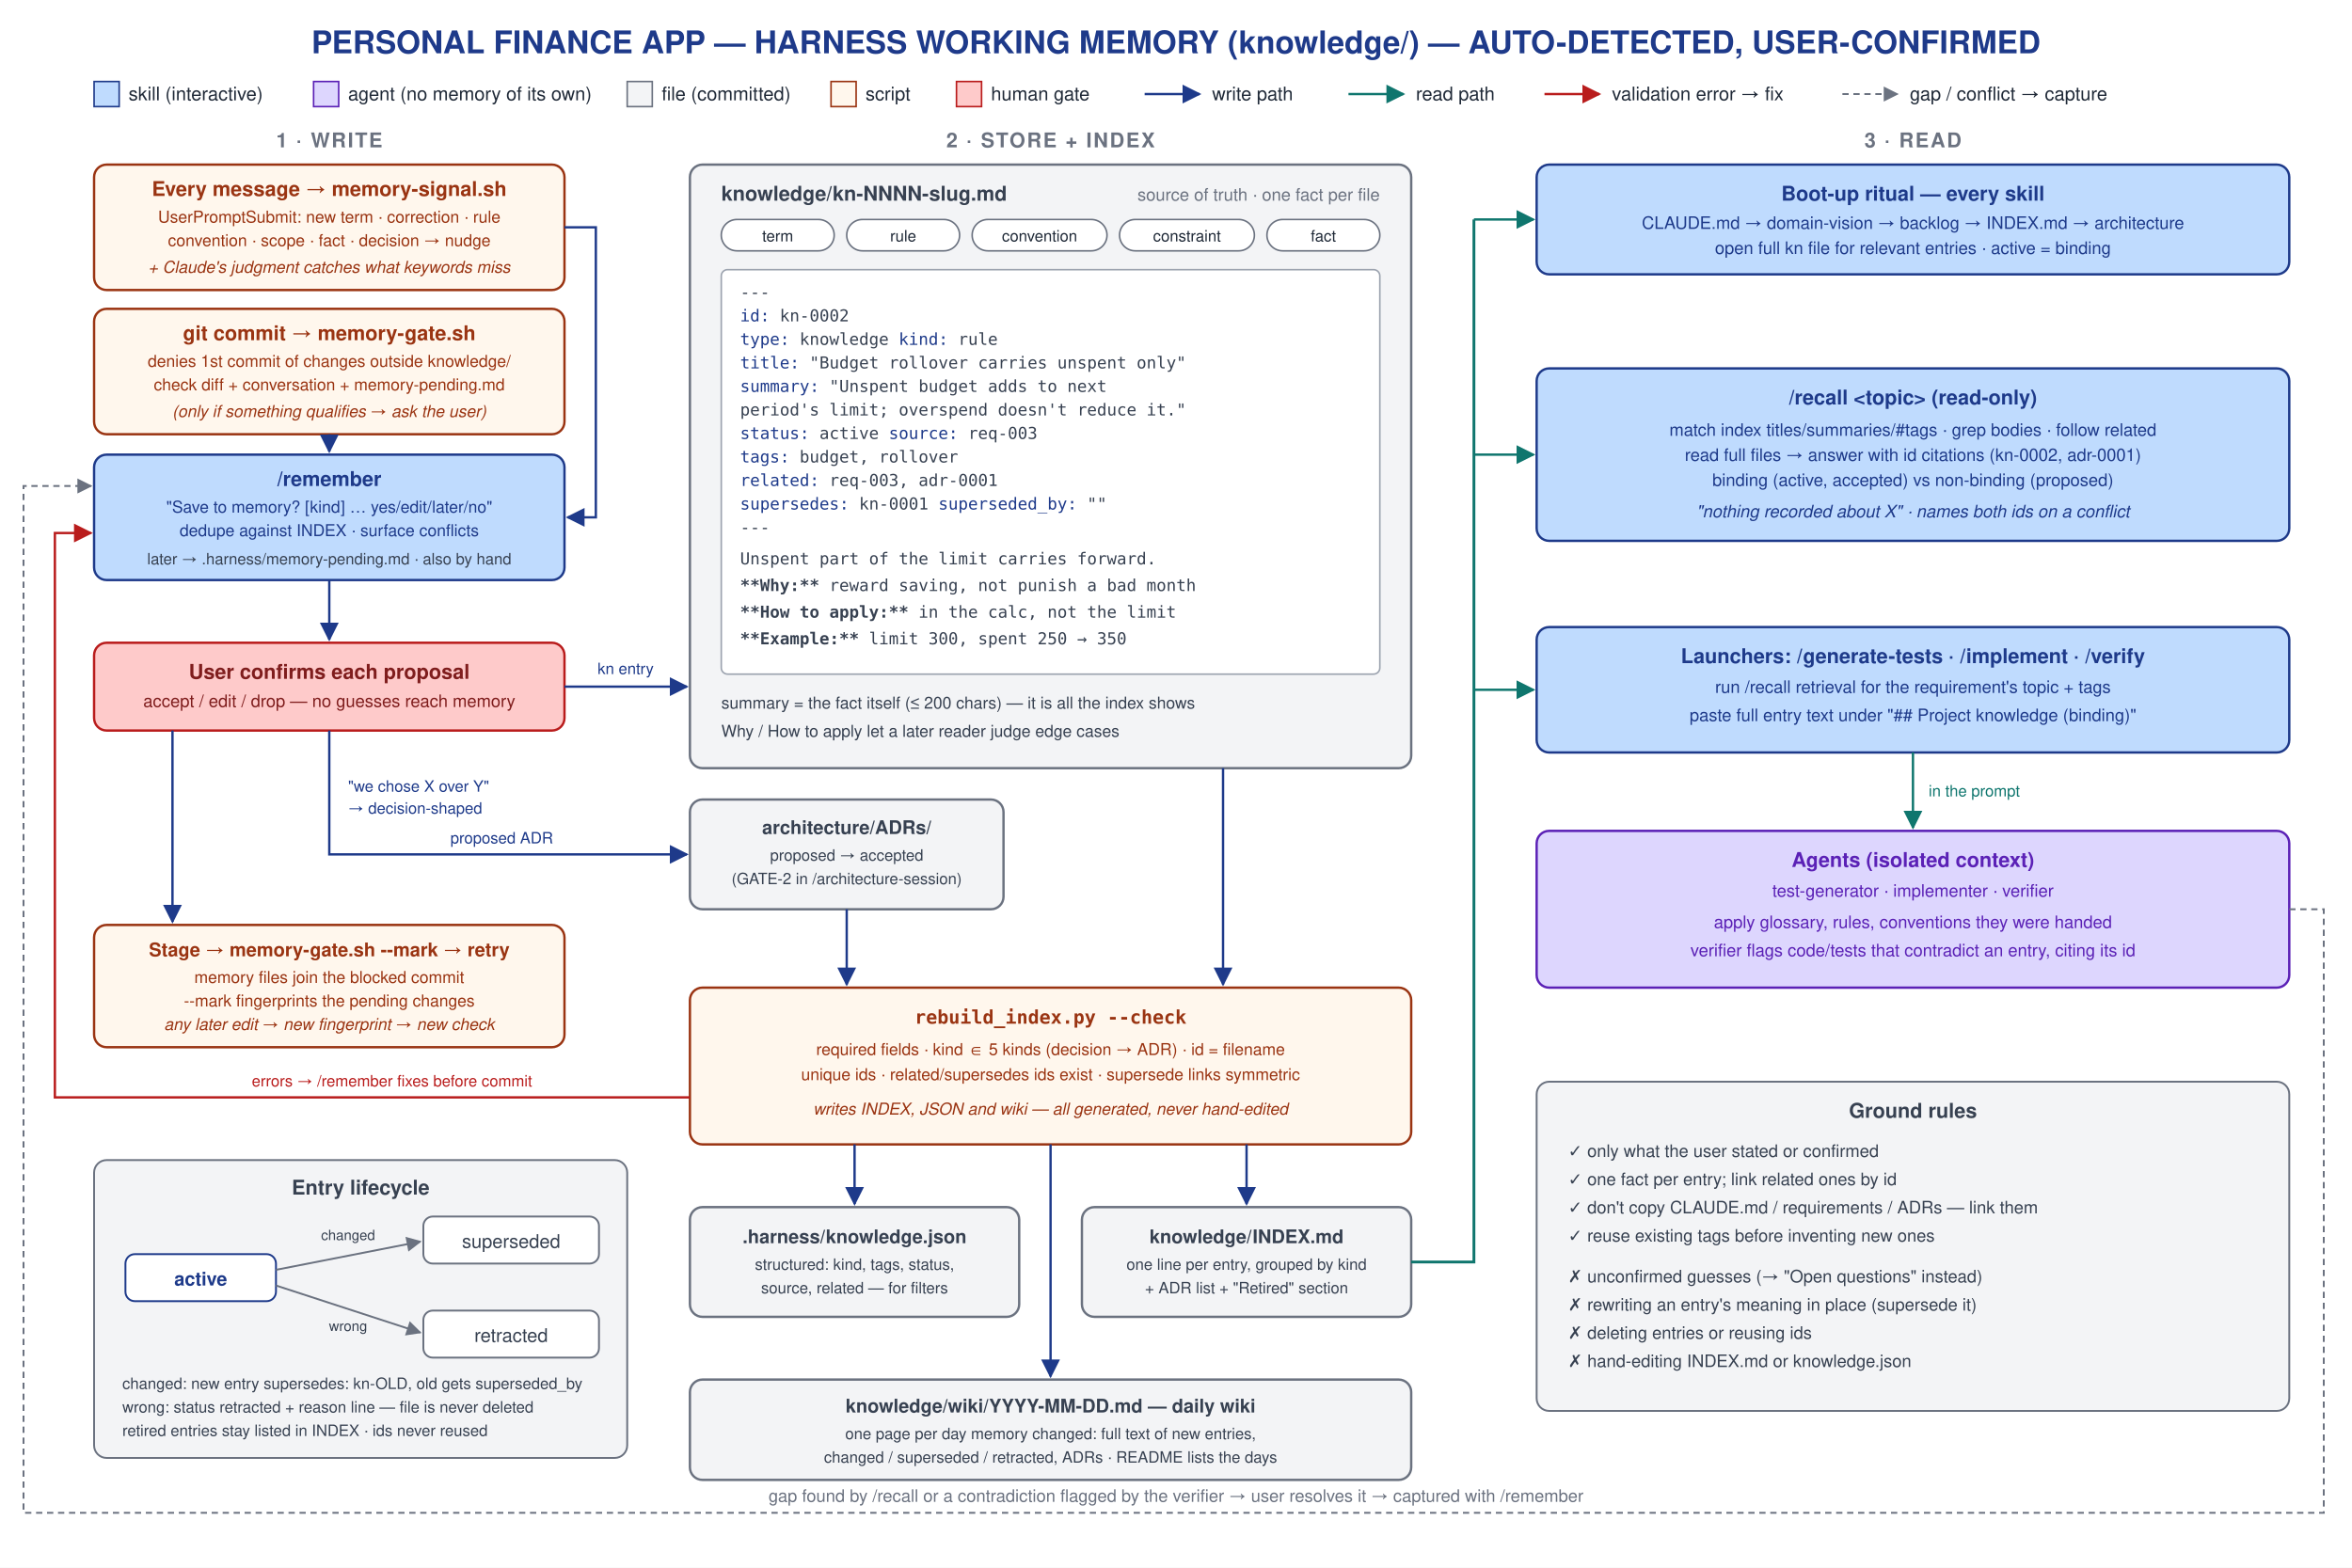
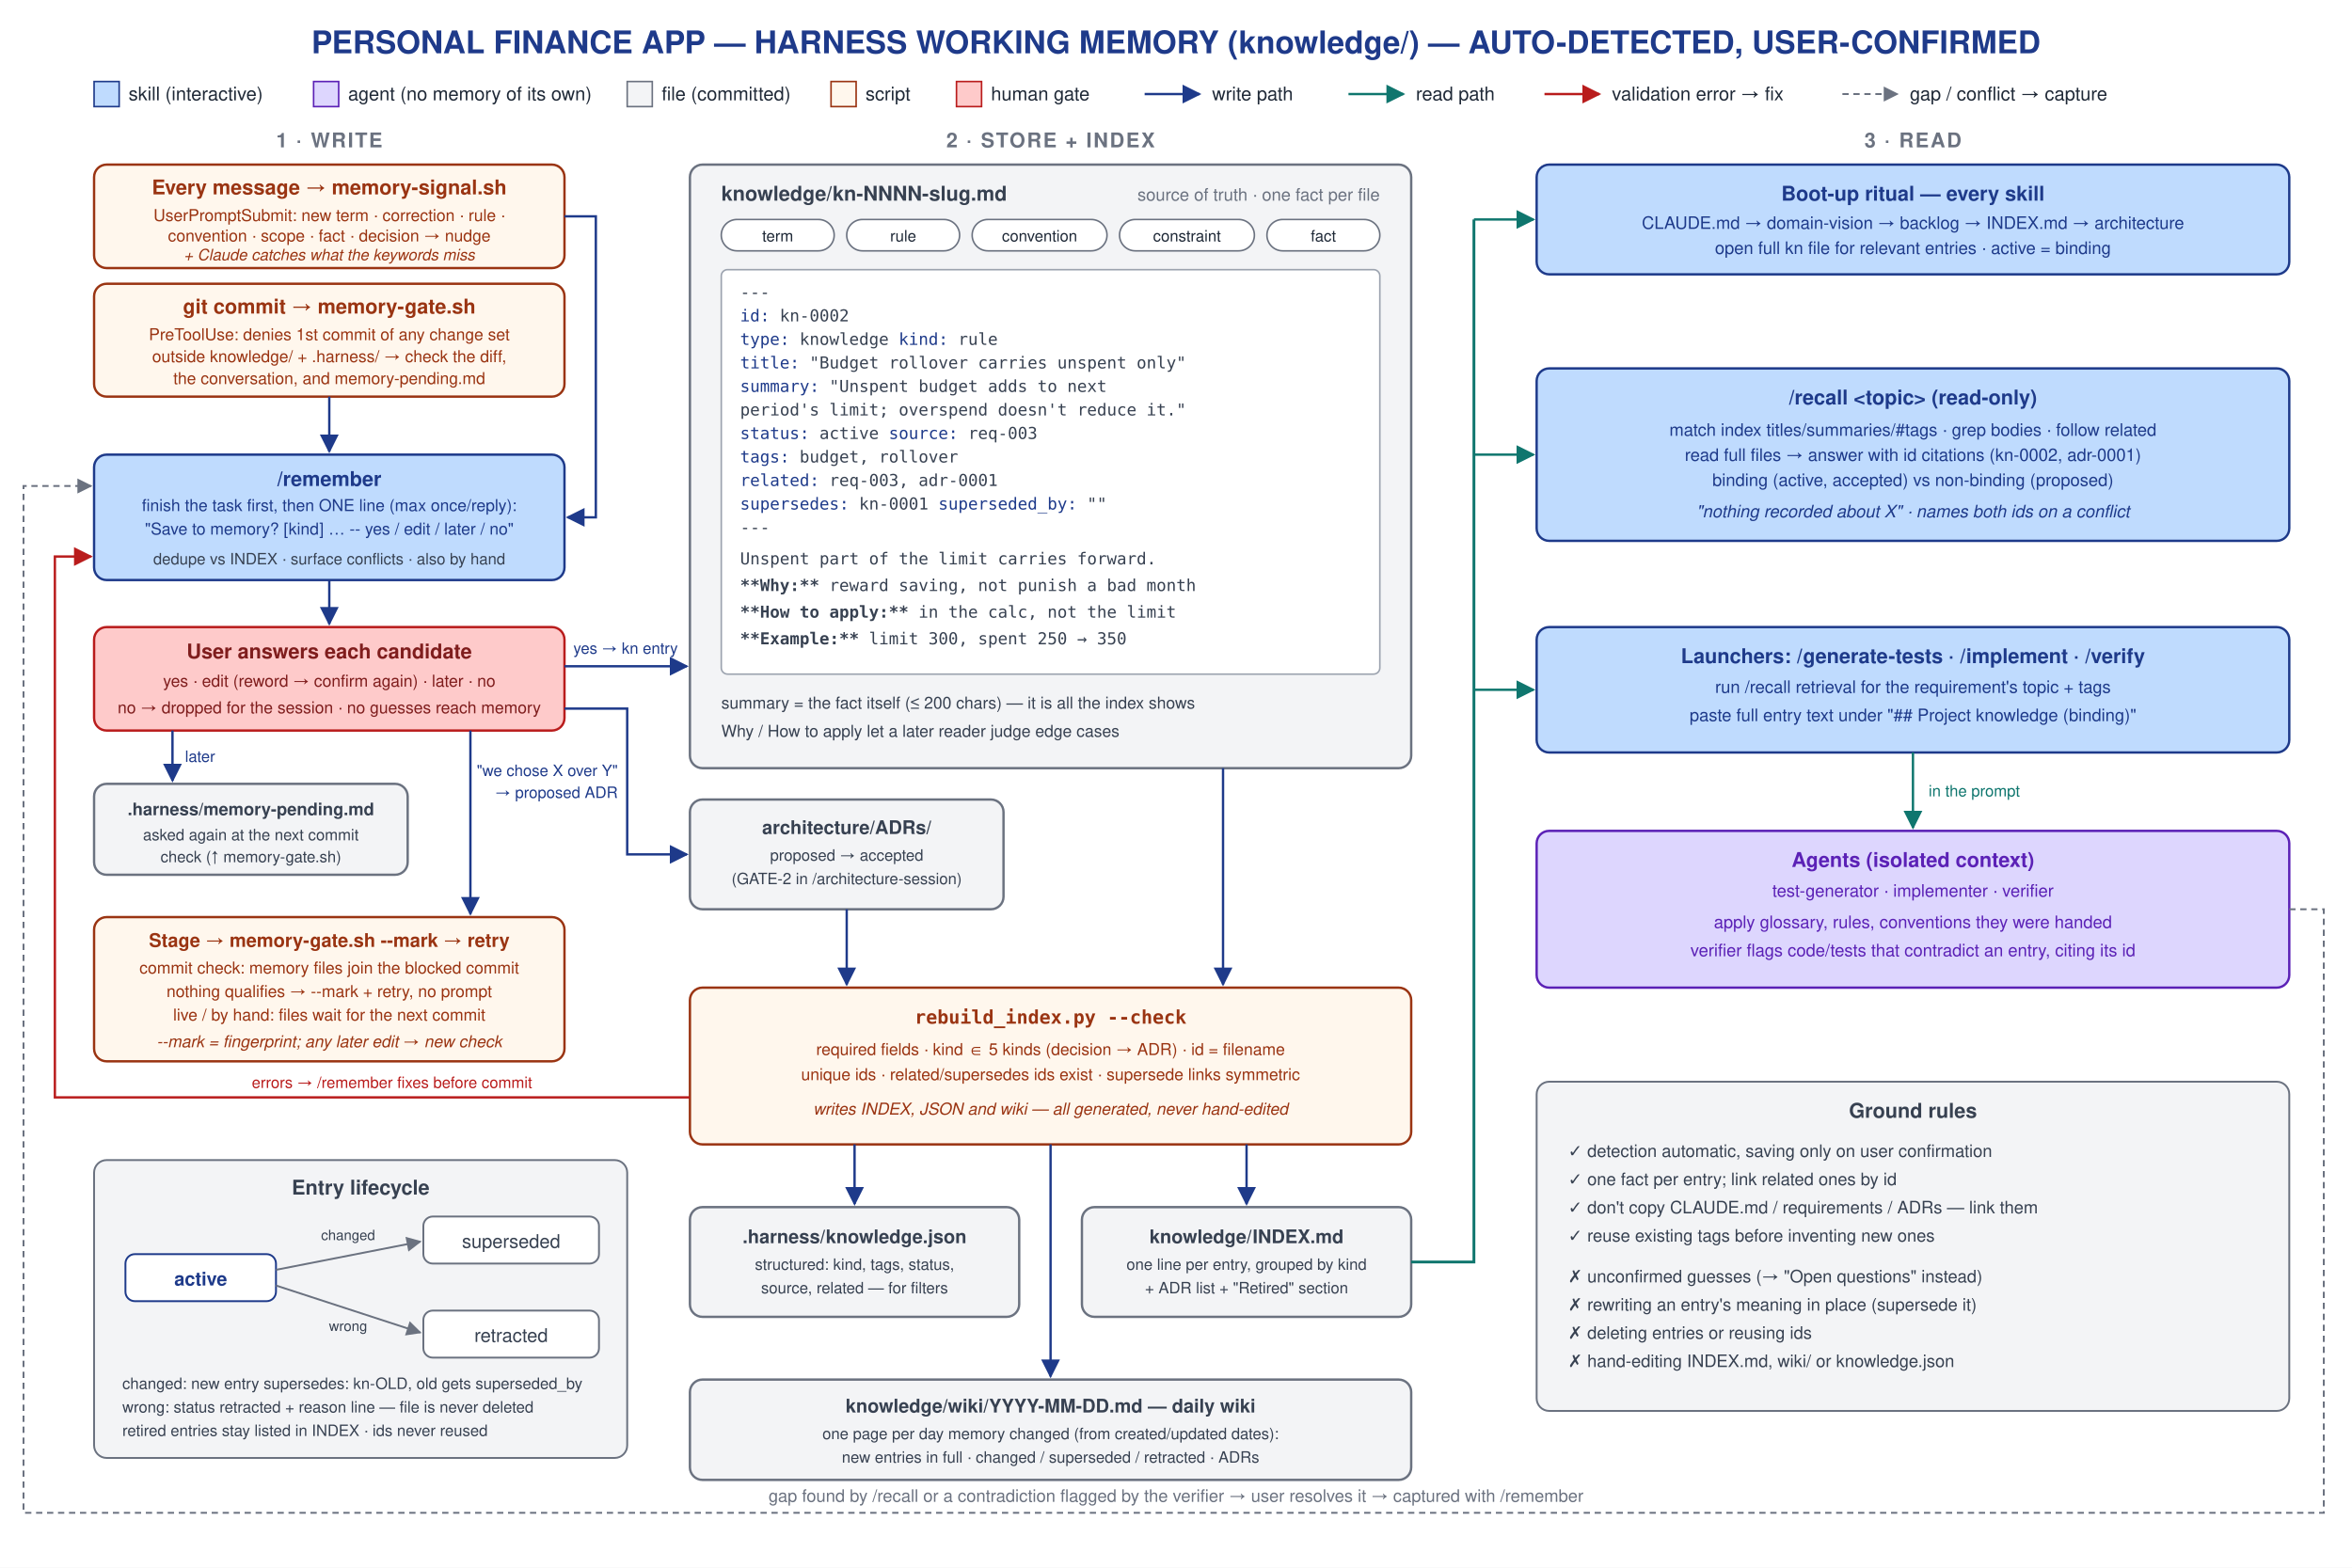
<svg xmlns="http://www.w3.org/2000/svg" viewBox="0 0 1500 1000" font-family="Helvetica, Arial, sans-serif">
  <defs>
    <marker id="arrow" viewBox="0 0 10 10" refX="9" refY="5" markerWidth="8" markerHeight="8" orient="auto-start-reverse">
      <path d="M0,0 L10,5 L0,10 z" fill="#1e3a8a" />
    </marker>
    <marker id="arrowTeal" viewBox="0 0 10 10" refX="9" refY="5" markerWidth="8" markerHeight="8" orient="auto-start-reverse">
      <path d="M0,0 L10,5 L0,10 z" fill="#0f766e" />
    </marker>
    <marker id="arrowRed" viewBox="0 0 10 10" refX="9" refY="5" markerWidth="8" markerHeight="8" orient="auto-start-reverse">
      <path d="M0,0 L10,5 L0,10 z" fill="#b91c1c" />
    </marker>
    <marker id="arrowGray" viewBox="0 0 10 10" refX="9" refY="5" markerWidth="8" markerHeight="8" orient="auto-start-reverse">
      <path d="M0,0 L10,5 L0,10 z" fill="#6b7280" />
    </marker>
  </defs>
  <rect width="1500" height="1000" fill="#ffffff" />
  <text x="750" y="34" text-anchor="middle" font-size="20" font-weight="bold" fill="#1e3a8a">PERSONAL FINANCE APP — HARNESS WORKING MEMORY (knowledge/) — AUTO-DETECTED, USER-CONFIRMED</text>
  <g font-size="12" fill="#1f2937">
    <rect x="60" y="52" width="16" height="16" fill="#bfdbfe" stroke="#1e3a8a" />
    <text x="82" y="64">skill (interactive)</text>
    <rect x="200" y="52" width="16" height="16" fill="#ddd6fe" stroke="#5b21b6" />
    <text x="222" y="64">agent (no memory of its own)</text>
    <rect x="400" y="52" width="16" height="16" fill="#f3f4f6" stroke="#6b7280" />
    <text x="422" y="64">file (committed)</text>
    <rect x="530" y="52" width="16" height="16" fill="#fff7ed" stroke="#9a3412" />
    <text x="552" y="64">script</text>
    <rect x="610" y="52" width="16" height="16" fill="#fecaca" stroke="#b91c1c" />
    <text x="632" y="64">human gate</text>
    <line x1="730" y1="60" x2="765" y2="60" stroke="#1e3a8a" stroke-width="1.5" marker-end="url(#arrow)" />
    <text x="773" y="64">write path</text>
    <line x1="860" y1="60" x2="895" y2="60" stroke="#0f766e" stroke-width="1.5" marker-end="url(#arrowTeal)" />
    <text x="903" y="64">read path</text>
    <line x1="985" y1="60" x2="1020" y2="60" stroke="#b91c1c" stroke-width="1.5" marker-end="url(#arrowRed)" />
    <text x="1028" y="64">validation error → fix</text>
    <line x1="1175" y1="60" x2="1210" y2="60" stroke="#6b7280" stroke-width="1.2" stroke-dasharray="4,3" marker-end="url(#arrowGray)" />
    <text x="1218" y="64">gap / conflict → capture</text>
  </g>
  <g font-size="13" font-weight="bold" fill="#6b7280" letter-spacing="1">
    <text x="210" y="94" text-anchor="middle">1 · WRITE</text>
    <text x="670" y="94" text-anchor="middle">2 · STORE + INDEX</text>
    <text x="1220" y="94" text-anchor="middle">3 · READ</text>
  </g>
-   <rect x="60" y="105" width="300" height="80" rx="8" fill="#fff7ed" stroke="#9a3412" stroke-width="1.5" />
-   <text x="210" y="125" text-anchor="middle" font-size="13" font-weight="bold" fill="#9a3412">Every message → memory-signal.sh</text>
-   <g font-size="10.5" fill="#9a3412" text-anchor="middle">
-     <text x="210" y="142">UserPromptSubmit: new term · correction · rule</text>
-     <text x="210" y="157">convention · scope · fact · decision → nudge</text>
-     <text x="210" y="174" font-style="italic">+ Claude's judgment catches what keywords miss</text>
-   </g>
-   <rect x="60" y="197" width="300" height="80" rx="8" fill="#fff7ed" stroke="#9a3412" stroke-width="1.5" />
-   <text x="210" y="217" text-anchor="middle" font-size="13" font-weight="bold" fill="#9a3412">git commit → memory-gate.sh</text>
-   <g font-size="10.5" fill="#9a3412" text-anchor="middle">
-     <text x="210" y="234">denies 1st commit of changes outside knowledge/</text>
-     <text x="210" y="249">check diff + conversation + memory-pending.md</text>
-     <text x="210" y="266" font-style="italic">(only if something qualifies → ask the user)</text>
-   </g>
-   <path d="M360,145 L380,145 L380,330 L362,330" fill="none" stroke="#1e3a8a" stroke-width="1.5" marker-end="url(#arrow)" />
-   <line x1="210" y1="277" x2="210" y2="288" stroke="#1e3a8a" stroke-width="1.5" marker-end="url(#arrow)" />
+   <rect x="60" y="105" width="300" height="66" rx="8" fill="#fff7ed" stroke="#9a3412" stroke-width="1.5" />
+   <text x="210" y="124" text-anchor="middle" font-size="13" font-weight="bold" fill="#9a3412">Every message → memory-signal.sh</text>
+   <g font-size="10.5" fill="#9a3412" text-anchor="middle">
+     <text x="210" y="141">UserPromptSubmit: new term · correction · rule ·</text>
+     <text x="210" y="154">convention · scope · fact · decision → nudge</text>
+     <text x="210" y="166" font-style="italic" font-size="10">+ Claude catches what the keywords miss</text>
+   </g>
+   <rect x="60" y="181" width="300" height="72" rx="8" fill="#fff7ed" stroke="#9a3412" stroke-width="1.5" />
+   <text x="210" y="200" text-anchor="middle" font-size="13" font-weight="bold" fill="#9a3412">git commit → memory-gate.sh</text>
+   <g font-size="10.5" fill="#9a3412" text-anchor="middle">
+     <text x="210" y="217">PreToolUse: denies 1st commit of any change set</text>
+     <text x="210" y="231">outside knowledge/ + .harness/ → check the diff,</text>
+     <text x="210" y="245">the conversation, and memory-pending.md</text>
+   </g>
+   <path d="M360,138 L380,138 L380,330 L362,330" fill="none" stroke="#1e3a8a" stroke-width="1.5" marker-end="url(#arrow)" />
+   <line x1="210" y1="253" x2="210" y2="288" stroke="#1e3a8a" stroke-width="1.5" marker-end="url(#arrow)" />
  <rect x="60" y="290" width="300" height="80" rx="8" fill="#bfdbfe" stroke="#1e3a8a" stroke-width="1.5" />
  <text x="210" y="310" text-anchor="middle" font-size="13" font-weight="bold" fill="#1e3a8a">/remember</text>
-   <text x="210" y="327" text-anchor="middle" font-size="10.5" fill="#1e3a8a">"Save to memory? [kind] … yes/edit/later/no"</text>
-   <text x="210" y="342" text-anchor="middle" font-size="10.5" fill="#1e3a8a">dedupe against INDEX · surface conflicts</text>
-   <text x="210" y="360" text-anchor="middle" font-size="10" fill="#374151">later → .harness/memory-pending.md · also by hand</text>
-   <line x1="210" y1="370" x2="210" y2="408" stroke="#1e3a8a" stroke-width="1.5" marker-end="url(#arrow)" />
-   <rect x="60" y="410" width="300" height="56" rx="8" fill="#fecaca" stroke="#b91c1c" stroke-width="1.5" />
-   <text x="210" y="433" text-anchor="middle" font-size="13" font-weight="bold" fill="#7f1d1d">User confirms each proposal</text>
-   <text x="210" y="451" text-anchor="middle" font-size="11" fill="#7f1d1d">accept / edit / drop — no guesses reach memory</text>
-   <line x1="360" y1="438" x2="438" y2="438" stroke="#1e3a8a" stroke-width="1.5" marker-end="url(#arrow)" />
-   <text x="399" y="430" text-anchor="middle" font-size="10" fill="#1e3a8a">kn entry</text>
-   <path d="M210,466 L210,545 L438,545" fill="none" stroke="#1e3a8a" stroke-width="1.5" marker-end="url(#arrow)" />
-   <text x="222" y="505" font-size="10" fill="#1e3a8a">"we chose X over Y"</text>
-   <text x="222" y="519" font-size="10" fill="#1e3a8a">→ decision-shaped</text>
-   <text x="320" y="538" text-anchor="middle" font-size="10" fill="#1e3a8a">proposed ADR</text>
-   <line x1="110" y1="466" x2="110" y2="588" stroke="#1e3a8a" stroke-width="1.5" marker-end="url(#arrow)" />
-   <rect x="60" y="590" width="300" height="78" rx="8" fill="#fff7ed" stroke="#9a3412" stroke-width="1.5" />
-   <text x="210" y="610" text-anchor="middle" font-size="12" font-weight="bold" fill="#9a3412">Stage → memory-gate.sh --mark → retry</text>
-   <g font-size="10.5" fill="#9a3412" text-anchor="middle">
-     <text x="210" y="627">memory files join the blocked commit</text>
-     <text x="210" y="642">--mark fingerprints the pending changes</text>
-     <text x="210" y="657" font-style="italic">any later edit → new fingerprint → new check</text>
+   <text x="210" y="326" text-anchor="middle" font-size="10.5" fill="#1e3a8a">finish the task first, then ONE line (max once/reply):</text>
+   <text x="210" y="341" text-anchor="middle" font-size="10.5" fill="#1e3a8a">"Save to memory? [kind] … -- yes / edit / later / no"</text>
+   <text x="210" y="360" text-anchor="middle" font-size="10" fill="#374151">dedupe vs INDEX · surface conflicts · also by hand</text>
+   <line x1="210" y1="370" x2="210" y2="398" stroke="#1e3a8a" stroke-width="1.5" marker-end="url(#arrow)" />
+   <rect x="60" y="400" width="300" height="66" rx="8" fill="#fecaca" stroke="#b91c1c" stroke-width="1.5" />
+   <text x="210" y="420" text-anchor="middle" font-size="13" font-weight="bold" fill="#7f1d1d">User answers each candidate</text>
+   <text x="210" y="438" text-anchor="middle" font-size="10.5" fill="#7f1d1d">yes · edit (reword → confirm again) · later · no</text>
+   <text x="210" y="455" text-anchor="middle" font-size="10.5" fill="#7f1d1d">no → dropped for the session · no guesses reach memory</text>
+   <line x1="360" y1="425" x2="438" y2="425" stroke="#1e3a8a" stroke-width="1.5" marker-end="url(#arrow)" />
+   <text x="399" y="417" text-anchor="middle" font-size="10" fill="#1e3a8a">yes → kn entry</text>
+   <path d="M360,452 L400,452 L400,545 L438,545" fill="none" stroke="#1e3a8a" stroke-width="1.5" marker-end="url(#arrow)" />
+   <text x="394" y="495" text-anchor="end" font-size="10" fill="#1e3a8a">"we chose X over Y"</text>
+   <text x="394" y="509" text-anchor="end" font-size="10" fill="#1e3a8a">→ proposed ADR</text>
+   <line x1="110" y1="466" x2="110" y2="498" stroke="#1e3a8a" stroke-width="1.5" marker-end="url(#arrow)" />
+   <text x="118" y="486" font-size="10" fill="#1e3a8a">later</text>
+   <rect x="60" y="500" width="200" height="58" rx="8" fill="#f3f4f6" stroke="#6b7280" stroke-width="1.5" />
+   <text x="160" y="520" text-anchor="middle" font-size="11" font-weight="bold" fill="#374151">.harness/memory-pending.md</text>
+   <text x="160" y="536" text-anchor="middle" font-size="10" fill="#374151">asked again at the next commit</text>
+   <text x="160" y="550" text-anchor="middle" font-size="10" fill="#374151">check (↑ memory-gate.sh)</text>
+   <line x1="300" y1="466" x2="300" y2="583" stroke="#1e3a8a" stroke-width="1.5" marker-end="url(#arrow)" />
+   <rect x="60" y="585" width="300" height="92" rx="8" fill="#fff7ed" stroke="#9a3412" stroke-width="1.5" />
+   <text x="210" y="604" text-anchor="middle" font-size="12" font-weight="bold" fill="#9a3412">Stage → memory-gate.sh --mark → retry</text>
+   <g font-size="10.5" fill="#9a3412" text-anchor="middle">
+     <text x="210" y="621">commit check: memory files join the blocked commit</text>
+     <text x="210" y="636">nothing qualifies → --mark + retry, no prompt</text>
+     <text x="210" y="651">live / by hand: files wait for the next commit</text>
+     <text x="210" y="668" font-style="italic">--mark = fingerprint; any later edit → new check</text>
  </g>
  <rect x="60" y="740" width="340" height="190" rx="8" fill="#f3f4f6" stroke="#6b7280" stroke-width="1.2" />
  <text x="230" y="762" text-anchor="middle" font-size="13" font-weight="bold" fill="#374151">Entry lifecycle</text>
  <rect x="80" y="800" width="96" height="30" rx="6" fill="#ffffff" stroke="#1e3a8a" stroke-width="1.2" />
  <text x="128" y="820" text-anchor="middle" font-size="12" font-weight="bold" fill="#1e3a8a">active</text>
  <rect x="270" y="776" width="112" height="30" rx="6" fill="#ffffff" stroke="#6b7280" stroke-width="1.2" />
  <text x="326" y="796" text-anchor="middle" font-size="12" fill="#374151">superseded</text>
  <rect x="270" y="836" width="112" height="30" rx="6" fill="#ffffff" stroke="#6b7280" stroke-width="1.2" />
  <text x="326" y="856" text-anchor="middle" font-size="12" fill="#374151">retracted</text>
  <line x1="176" y1="810" x2="268" y2="792" stroke="#6b7280" stroke-width="1.2" marker-end="url(#arrowGray)" />
  <line x1="176" y1="820" x2="268" y2="850" stroke="#6b7280" stroke-width="1.2" marker-end="url(#arrowGray)" />
  <text x="222" y="791" text-anchor="middle" font-size="9" fill="#374151">changed</text>
  <text x="222" y="849" text-anchor="middle" font-size="9" fill="#374151">wrong</text>
  <g font-size="10" fill="#374151">
    <text x="78" y="886">changed: new entry supersedes: kn-OLD, old gets superseded_by</text>
    <text x="78" y="901">wrong: status retracted + reason line — file is never deleted</text>
    <text x="78" y="916">retired entries stay listed in INDEX · ids never reused</text>
  </g>
  <rect x="440" y="105" width="460" height="385" rx="8" fill="#f3f4f6" stroke="#6b7280" stroke-width="1.5" />
  <text x="460" y="128" font-size="13" font-weight="bold" fill="#374151">knowledge/kn-NNNN-slug.md</text>
  <text x="880" y="128" text-anchor="end" font-size="11" fill="#6b7280">source of truth · one fact per file</text>
  <g font-size="10" text-anchor="middle" fill="#1f2937">
    <rect x="460" y="140" width="72" height="20" rx="10" fill="#ffffff" stroke="#6b7280" />
    <text x="496" y="154">term</text>
    <rect x="540" y="140" width="72" height="20" rx="10" fill="#ffffff" stroke="#6b7280" />
    <text x="576" y="154">rule</text>
    <rect x="620" y="140" width="86" height="20" rx="10" fill="#ffffff" stroke="#6b7280" />
    <text x="663" y="154">convention</text>
    <rect x="714" y="140" width="86" height="20" rx="10" fill="#ffffff" stroke="#6b7280" />
    <text x="757" y="154">constraint</text>
    <rect x="808" y="140" width="72" height="20" rx="10" fill="#ffffff" stroke="#6b7280" />
    <text x="844" y="154">fact</text>
  </g>
  <rect x="460" y="172" width="420" height="258" rx="4" fill="#ffffff" stroke="#9ca3af" />
  <g font-family="Menlo, Consolas, monospace" font-size="10.5" fill="#374151">
    <text x="472" y="190">---</text>
    <text x="472" y="205">
      <tspan fill="#1e3a8a">id:</tspan> kn-0002</text>
    <text x="472" y="220">
      <tspan fill="#1e3a8a">type:</tspan> knowledge   <tspan fill="#1e3a8a">kind:</tspan> rule</text>
    <text x="472" y="235">
      <tspan fill="#1e3a8a">title:</tspan> "Budget rollover carries unspent only"</text>
    <text x="472" y="250">
      <tspan fill="#1e3a8a">summary:</tspan> "Unspent budget adds to next</text>
    <text x="472" y="265">  period's limit; overspend doesn't reduce it."</text>
    <text x="472" y="280">
      <tspan fill="#1e3a8a">status:</tspan> active   <tspan fill="#1e3a8a">source:</tspan> req-003</text>
    <text x="472" y="295">
      <tspan fill="#1e3a8a">tags:</tspan> budget, rollover</text>
    <text x="472" y="310">
      <tspan fill="#1e3a8a">related:</tspan> req-003, adr-0001</text>
    <text x="472" y="325">
      <tspan fill="#1e3a8a">supersedes:</tspan> kn-0001   <tspan fill="#1e3a8a">superseded_by:</tspan> ""</text>
    <text x="472" y="340">---</text>
    <text x="472" y="360">Unspent part of the limit carries forward.</text>
    <text x="472" y="377">
      <tspan font-weight="bold">**Why:**</tspan> reward saving, not punish a bad month</text>
    <text x="472" y="394">
      <tspan font-weight="bold">**How to apply:**</tspan> in the calc, not the limit</text>
    <text x="472" y="411">
      <tspan font-weight="bold">**Example:**</tspan> limit 300, spent 250 → 350</text>
  </g>
  <g font-size="10.5" fill="#374151">
    <text x="460" y="452">summary = the fact itself (≤ 200 chars) — it is all the index shows</text>
    <text x="460" y="470">Why / How to apply let a later reader judge edge cases</text>
  </g>
  <rect x="440" y="510" width="200" height="70" rx="8" fill="#f3f4f6" stroke="#6b7280" stroke-width="1.5" />
  <text x="540" y="532" text-anchor="middle" font-size="12" font-weight="bold" fill="#374151">architecture/ADRs/</text>
  <text x="540" y="549" text-anchor="middle" font-size="10" fill="#374151">proposed → accepted</text>
  <text x="540" y="564" text-anchor="middle" font-size="10" fill="#374151">(GATE-2 in /architecture-session)</text>
  <line x1="540" y1="580" x2="540" y2="628" stroke="#1e3a8a" stroke-width="1.5" marker-end="url(#arrow)" />
  <line x1="780" y1="490" x2="780" y2="628" stroke="#1e3a8a" stroke-width="1.5" marker-end="url(#arrow)" />
  <rect x="440" y="630" width="460" height="100" rx="8" fill="#fff7ed" stroke="#9a3412" stroke-width="1.5" />
  <text x="670" y="653" text-anchor="middle" font-family="Menlo, Consolas, monospace" font-size="12" font-weight="bold" fill="#9a3412">rebuild_index.py --check</text>
  <g font-size="10.5" fill="#9a3412" text-anchor="middle">
    <text x="670" y="673">required fields · kind ∈ 5 kinds (decision → ADR) · id = filename</text>
    <text x="670" y="689">unique ids · related/supersedes ids exist · supersede links symmetric</text>
    <text x="670" y="711" font-style="italic">writes INDEX, JSON and wiki — all generated, never hand-edited</text>
  </g>
-   <path d="M440,700 L35,700 L35,340 L58,340" fill="none" stroke="#b91c1c" stroke-width="1.5" marker-end="url(#arrowRed)" />
-   <text x="250" y="693" text-anchor="middle" font-size="10" fill="#b91c1c">errors → /remember fixes before commit</text>
+   <path d="M440,700 L35,700 L35,355 L58,355" fill="none" stroke="#b91c1c" stroke-width="1.5" marker-end="url(#arrowRed)" />
+   <text x="250" y="694" text-anchor="middle" font-size="10" fill="#b91c1c">errors → /remember fixes before commit</text>
  <line x1="545" y1="730" x2="545" y2="768" stroke="#1e3a8a" stroke-width="1.5" marker-end="url(#arrow)" />
  <line x1="795" y1="730" x2="795" y2="768" stroke="#1e3a8a" stroke-width="1.5" marker-end="url(#arrow)" />
  <rect x="440" y="770" width="210" height="70" rx="8" fill="#f3f4f6" stroke="#6b7280" stroke-width="1.5" />
  <text x="545" y="793" text-anchor="middle" font-size="12" font-weight="bold" fill="#374151">.harness/knowledge.json</text>
  <text x="545" y="810" text-anchor="middle" font-size="10" fill="#374151">structured: kind, tags, status,</text>
  <text x="545" y="825" text-anchor="middle" font-size="10" fill="#374151">source, related — for filters</text>
  <rect x="690" y="770" width="210" height="70" rx="8" fill="#f3f4f6" stroke="#6b7280" stroke-width="1.5" />
  <text x="795" y="793" text-anchor="middle" font-size="12" font-weight="bold" fill="#374151">knowledge/INDEX.md</text>
  <text x="795" y="810" text-anchor="middle" font-size="10" fill="#374151">one line per entry, grouped by kind</text>
  <text x="795" y="825" text-anchor="middle" font-size="10" fill="#374151">+ ADR list + "Retired" section</text>
  <line x1="670" y1="730" x2="670" y2="878" stroke="#1e3a8a" stroke-width="1.5" marker-end="url(#arrow)" />
  <rect x="440" y="880" width="460" height="64" rx="8" fill="#f3f4f6" stroke="#6b7280" stroke-width="1.5" />
  <text x="670" y="901" text-anchor="middle" font-size="12" font-weight="bold" fill="#374151">knowledge/wiki/YYYY-MM-DD.md — daily wiki</text>
-   <text x="670" y="918" text-anchor="middle" font-size="10" fill="#374151">one page per day memory changed: full text of new entries,</text>
-   <text x="670" y="933" text-anchor="middle" font-size="10" fill="#374151">changed / superseded / retracted, ADRs · README lists the days</text>
+   <text x="670" y="918" text-anchor="middle" font-size="10" fill="#374151">one page per day memory changed (from created/updated dates):</text>
+   <text x="670" y="933" text-anchor="middle" font-size="10" fill="#374151">new entries in full · changed / superseded / retracted · ADRs</text>
  <path d="M900,805 L940,805 L940,140" fill="none" stroke="#0f766e" stroke-width="1.8" />
  <line x1="940" y1="140" x2="978" y2="140" stroke="#0f766e" stroke-width="1.5" marker-end="url(#arrowTeal)" />
  <line x1="940" y1="290" x2="978" y2="290" stroke="#0f766e" stroke-width="1.5" marker-end="url(#arrowTeal)" />
  <line x1="940" y1="440" x2="978" y2="440" stroke="#0f766e" stroke-width="1.5" marker-end="url(#arrowTeal)" />
  <rect x="980" y="105" width="480" height="70" rx="8" fill="#bfdbfe" stroke="#1e3a8a" stroke-width="1.5" />
  <text x="1220" y="128" text-anchor="middle" font-size="13" font-weight="bold" fill="#1e3a8a">Boot-up ritual — every skill</text>
  <text x="1220" y="146" text-anchor="middle" font-size="11" fill="#1e3a8a">CLAUDE.md → domain-vision → backlog → INDEX.md → architecture</text>
  <text x="1220" y="162" text-anchor="middle" font-size="11" fill="#1e3a8a">open full kn file for relevant entries · active = binding</text>
  <rect x="980" y="235" width="480" height="110" rx="8" fill="#bfdbfe" stroke="#1e3a8a" stroke-width="1.5" />
  <text x="1220" y="258" text-anchor="middle" font-size="13" font-weight="bold" fill="#1e3a8a">/recall &lt;topic&gt;  (read-only)</text>
  <g font-size="11" fill="#1e3a8a" text-anchor="middle">
    <text x="1220" y="278">match index titles/summaries/#tags · grep bodies · follow related</text>
    <text x="1220" y="294">read full files → answer with id citations (kn-0002, adr-0001)</text>
    <text x="1220" y="310">binding (active, accepted) vs non-binding (proposed)</text>
    <text x="1220" y="330" font-style="italic">"nothing recorded about X" · names both ids on a conflict</text>
  </g>
  <rect x="980" y="400" width="480" height="80" rx="8" fill="#bfdbfe" stroke="#1e3a8a" stroke-width="1.5" />
  <text x="1220" y="423" text-anchor="middle" font-size="13" font-weight="bold" fill="#1e3a8a">Launchers: /generate-tests · /implement · /verify</text>
  <text x="1220" y="442" text-anchor="middle" font-size="11" fill="#1e3a8a">run /recall retrieval for the requirement's topic + tags</text>
  <text x="1220" y="460" text-anchor="middle" font-size="11" fill="#1e3a8a">paste full entry text under "## Project knowledge (binding)"</text>
  <line x1="1220" y1="480" x2="1220" y2="528" stroke="#0f766e" stroke-width="1.5" marker-end="url(#arrowTeal)" />
  <text x="1230" y="508" font-size="10" fill="#0f766e">in the prompt</text>
  <rect x="980" y="530" width="480" height="100" rx="8" fill="#ddd6fe" stroke="#5b21b6" stroke-width="1.5" />
  <text x="1220" y="553" text-anchor="middle" font-size="13" font-weight="bold" fill="#5b21b6">Agents (isolated context)</text>
  <text x="1220" y="572" text-anchor="middle" font-size="11" fill="#5b21b6">test-generator · implementer · verifier</text>
  <text x="1220" y="592" text-anchor="middle" font-size="11" fill="#5b21b6">apply glossary, rules, conventions they were handed</text>
  <text x="1220" y="610" text-anchor="middle" font-size="11" fill="#5b21b6">verifier flags code/tests that contradict an entry, citing its id</text>
  <rect x="980" y="690" width="480" height="210" rx="8" fill="#f3f4f6" stroke="#6b7280" stroke-width="1.2" />
  <text x="1220" y="713" text-anchor="middle" font-size="13" font-weight="bold" fill="#374151">Ground rules</text>
  <g font-size="11" fill="#374151">
-     <text x="1000" y="738">✓ only what the user stated or confirmed</text>
+     <text x="1000" y="738">✓ detection automatic, saving only on user confirmation</text>
    <text x="1000" y="756">✓ one fact per entry; link related ones by id</text>
    <text x="1000" y="774">✓ don't copy CLAUDE.md / requirements / ADRs — link them</text>
    <text x="1000" y="792">✓ reuse existing tags before inventing new ones</text>
    <text x="1000" y="818">✗ unconfirmed guesses (→ "Open questions" instead)</text>
    <text x="1000" y="836">✗ rewriting an entry's meaning in place (supersede it)</text>
    <text x="1000" y="854">✗ deleting entries or reusing ids</text>
-     <text x="1000" y="872">✗ hand-editing INDEX.md or knowledge.json</text>
+     <text x="1000" y="872">✗ hand-editing INDEX.md, wiki/ or knowledge.json</text>
  </g>
  <path d="M1460,580 L1482,580 L1482,965 L15,965 L15,310 L58,310" fill="none" stroke="#6b7280" stroke-width="1.2" stroke-dasharray="4,3" marker-end="url(#arrowGray)" />
  <text x="750" y="958" text-anchor="middle" font-size="11" fill="#6b7280">gap found by /recall or a contradiction flagged by the verifier → user resolves it → captured with /remember</text>
</svg>
